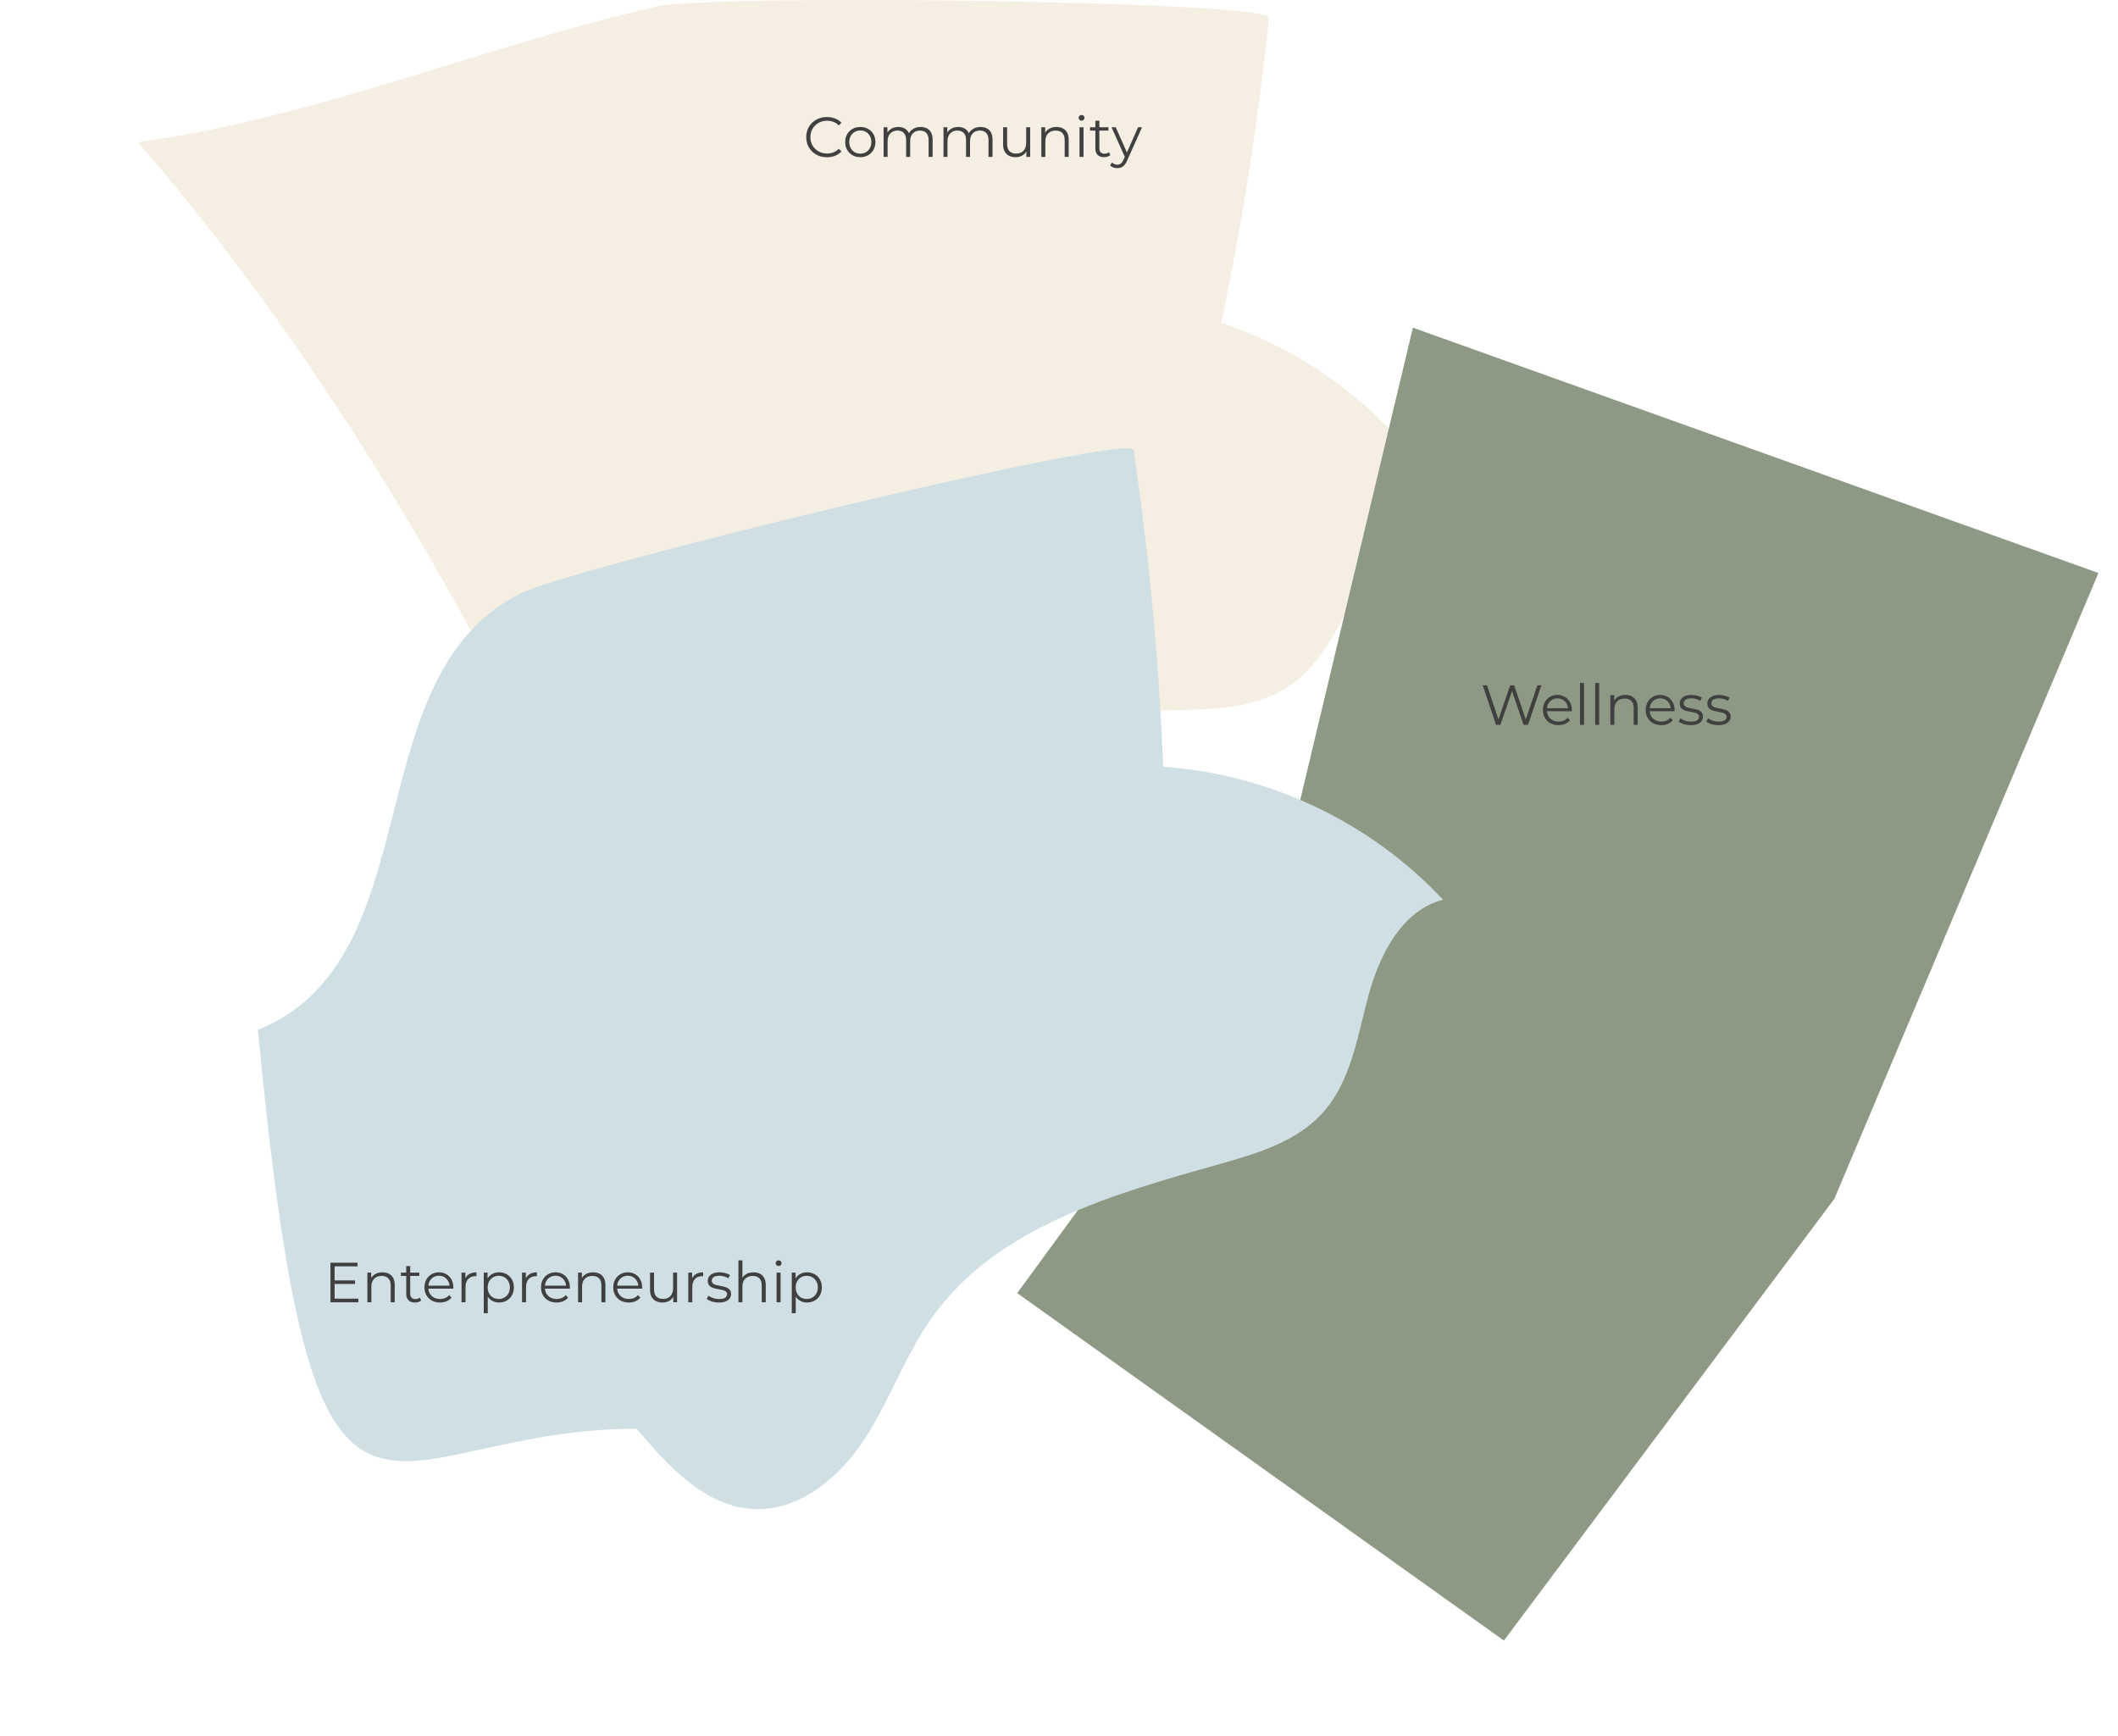
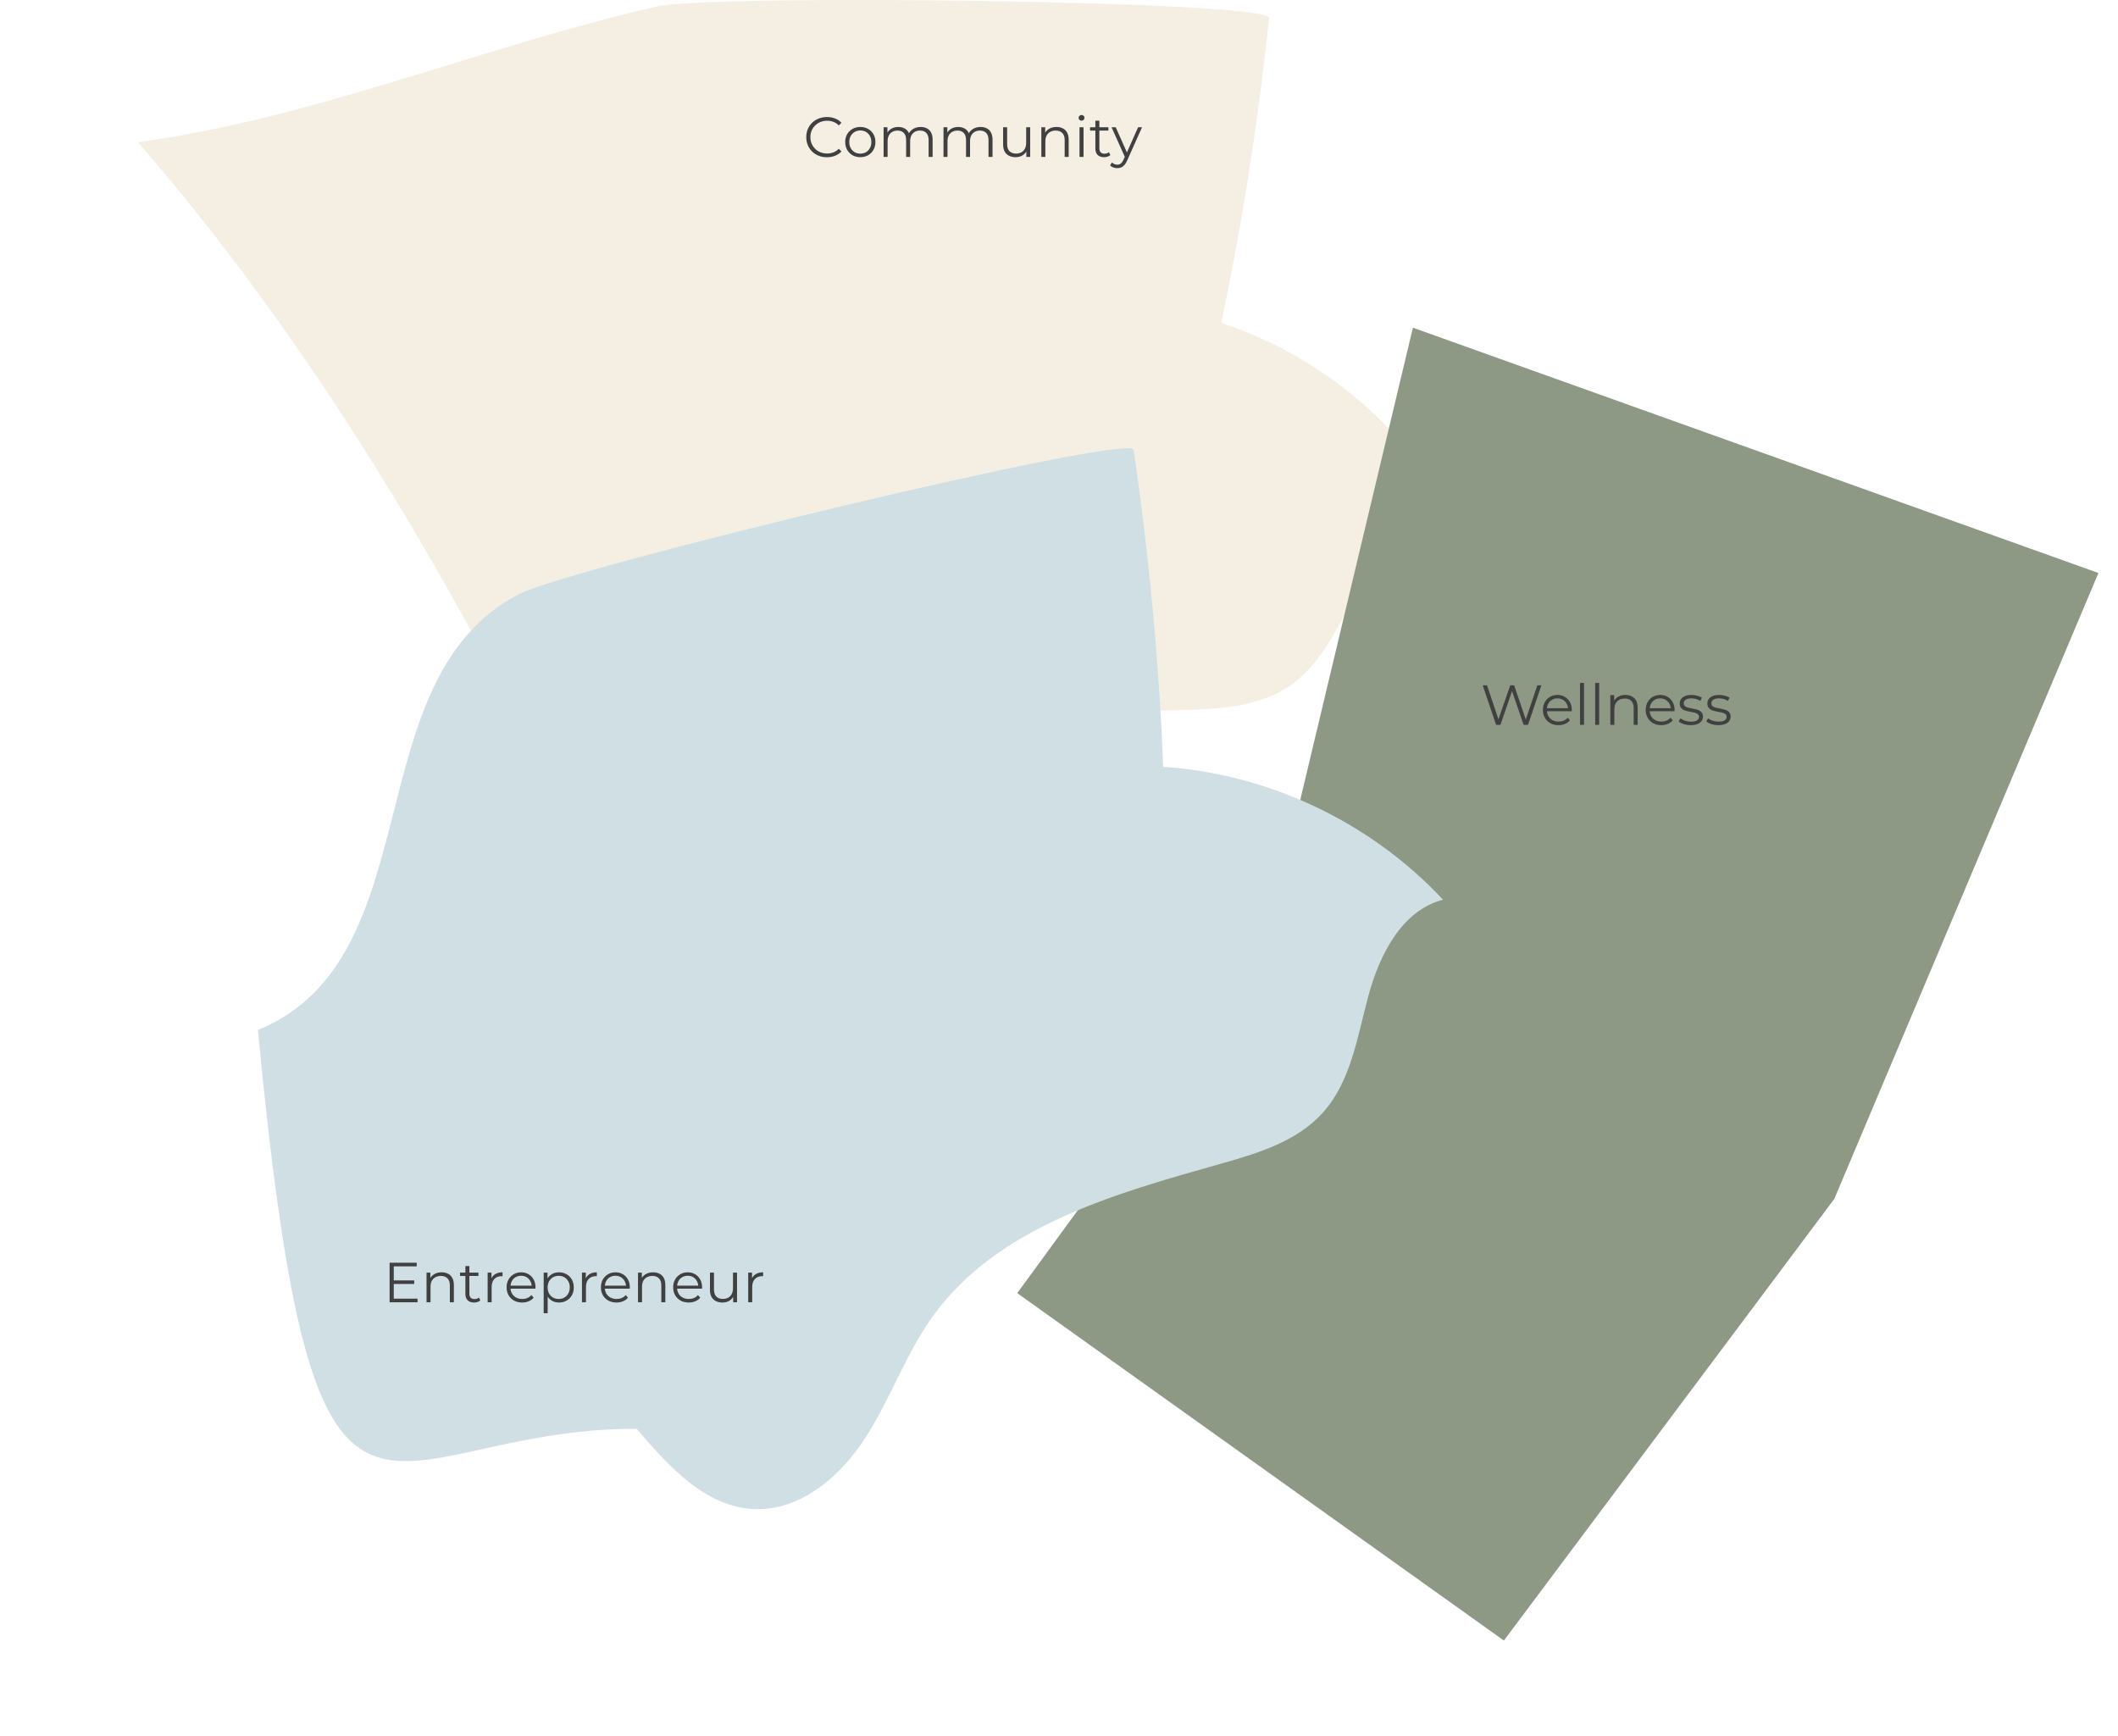
<svg xmlns="http://www.w3.org/2000/svg" width="675" height="553" viewBox="0 0 675 553" fill="none">
-   <path d="M404.428 5.686C401.057 38.34 395.973 70.812 389.196 102.928C420.278 113.056 447.206 135.391 462.908 164.081C449.796 164.151 439.742 175.67 433.312 187.094C426.873 198.518 421.59 211.489 410.693 218.775C400.9 225.321 388.44 225.973 376.666 226.278C342.151 227.164 304.43 227.982 278.102 250.343C267.275 259.541 259.35 271.712 248.949 281.38C238.539 291.056 223.958 298.298 210.341 294.247C195.821 289.926 187.818 274.816 181.18 261.193C143.746 184.329 99.977 109.952 44 45.339C101.924 37.245 153.591 14.745 209.551 2.043C227.025 -1.921 405.002 0.2 404.428 5.686Z" fill="#F4EEE3" />
-   <path d="M450.289 104.429C434.34 171.3 418.375 238.167 402.426 305.038C376.354 340.719 350.261 376.413 324.189 412.094C375.886 449.005 427.587 485.898 479.284 522.809C514.389 475.884 549.494 428.959 584.596 382.05C612.652 315.567 640.708 249.084 668.764 182.602C595.944 156.551 523.11 130.479 450.289 104.429Z" fill="#8D9984" />
-   <path d="M361.284 143.387C366.192 176.855 369.339 210.581 370.708 244.379C404.337 246.595 436.919 262.063 459.883 286.717C446.8 290.121 439.673 304.178 436.133 317.229C432.593 330.281 430.608 344.571 421.557 354.616C413.431 363.645 401.141 367.466 389.446 370.754C355.172 380.409 317.674 390.818 297.034 419.837C288.541 431.774 283.713 445.939 275.763 458.249C267.819 470.552 255.07 481.499 240.436 480.912C224.833 480.282 212.994 467.235 202.911 455.314C119.021 455.314 100.521 519.412 82.195 328.237C138.046 305.434 112.848 216.183 165.555 189.279C182.015 180.876 360.432 137.761 361.258 143.385L361.284 143.387Z" fill="#D0DFE4" />
+   <path d="M404.429 5.686C401.058 38.34 395.974 70.812 389.197 102.928C420.279 113.056 447.207 135.391 462.909 164.081C449.797 164.151 439.743 175.67 433.313 187.094C426.874 198.518 421.591 211.489 410.694 218.775C400.901 225.321 388.441 225.973 376.667 226.278C342.152 227.164 304.431 227.982 278.102 250.343C267.275 259.541 259.351 271.712 248.95 281.38C238.54 291.056 223.959 298.298 210.342 294.247C195.822 289.926 187.819 274.816 181.181 261.193C143.747 184.329 99.978 109.952 44.001 45.339C101.925 37.245 153.592 14.745 209.552 2.043C227.026 -1.921 405.003 0.2 404.429 5.686Z" fill="#F4EEE3" />
+   <path d="M450.289 104.429C434.34 171.3 418.375 238.167 402.426 305.038C376.354 340.72 350.261 376.414 324.189 412.095C375.886 449.005 427.587 485.899 479.284 522.809C514.389 475.884 549.494 428.959 584.596 382.051C612.652 315.568 640.708 249.085 668.764 182.602C595.944 156.551 523.11 130.48 450.289 104.429Z" fill="#8D9984" />
+   <path d="M361.284 143.387C366.192 176.855 369.339 210.581 370.708 244.379C404.337 246.596 436.919 262.063 459.883 286.718C446.8 290.121 439.673 304.178 436.133 317.23C432.593 330.281 430.608 344.571 421.557 354.616C413.431 363.646 401.141 367.466 389.446 370.755C355.172 380.41 317.674 390.819 297.034 419.837C288.541 431.774 283.713 445.939 275.763 458.249C267.819 470.553 255.07 481.499 240.436 480.913C224.833 480.283 212.994 467.235 202.911 455.315C119.021 455.315 100.521 519.413 82.195 328.237C138.046 305.434 112.848 216.183 165.555 189.28C182.015 180.876 360.432 137.761 361.258 143.385L361.284 143.387Z" fill="#D0DFE4" />
  <path d="M263.542 50.108C262.594 50.108 261.718 49.952 260.914 49.64C260.11 49.316 259.414 48.866 258.826 48.29C258.238 47.714 257.776 47.036 257.44 46.256C257.116 45.476 256.954 44.624 256.954 43.7C256.954 42.776 257.116 41.924 257.44 41.144C257.776 40.364 258.238 39.686 258.826 39.11C259.426 38.534 260.128 38.09 260.932 37.778C261.736 37.454 262.612 37.292 263.56 37.292C264.472 37.292 265.33 37.448 266.134 37.76C266.938 38.06 267.616 38.516 268.168 39.128L267.322 39.974C266.806 39.446 266.236 39.068 265.612 38.84C264.988 38.6 264.316 38.48 263.596 38.48C262.84 38.48 262.138 38.612 261.49 38.876C260.842 39.128 260.278 39.494 259.798 39.974C259.318 40.442 258.94 40.994 258.664 41.63C258.4 42.254 258.268 42.944 258.268 43.7C258.268 44.456 258.4 45.152 258.664 45.788C258.94 46.412 259.318 46.964 259.798 47.444C260.278 47.912 260.842 48.278 261.49 48.542C262.138 48.794 262.84 48.92 263.596 48.92C264.316 48.92 264.988 48.8 265.612 48.56C266.236 48.32 266.806 47.936 267.322 47.408L268.168 48.254C267.616 48.866 266.938 49.328 266.134 49.64C265.33 49.952 264.466 50.108 263.542 50.108ZM274.167 50.09C273.255 50.09 272.433 49.886 271.701 49.478C270.981 49.058 270.411 48.488 269.991 47.768C269.571 47.036 269.361 46.202 269.361 45.266C269.361 44.318 269.571 43.484 269.991 42.764C270.411 42.044 270.981 41.48 271.701 41.072C272.421 40.664 273.243 40.46 274.167 40.46C275.103 40.46 275.931 40.664 276.651 41.072C277.383 41.48 277.953 42.044 278.361 42.764C278.781 43.484 278.991 44.318 278.991 45.266C278.991 46.202 278.781 47.036 278.361 47.768C277.953 48.488 277.383 49.058 276.651 49.478C275.919 49.886 275.091 50.09 274.167 50.09ZM274.167 48.956C274.851 48.956 275.457 48.806 275.985 48.506C276.513 48.194 276.927 47.762 277.227 47.21C277.539 46.646 277.695 45.998 277.695 45.266C277.695 44.522 277.539 43.874 277.227 43.322C276.927 42.77 276.513 42.344 275.985 42.044C275.457 41.732 274.857 41.576 274.185 41.576C273.513 41.576 272.913 41.732 272.385 42.044C271.857 42.344 271.437 42.77 271.125 43.322C270.813 43.874 270.657 44.522 270.657 45.266C270.657 45.998 270.813 46.646 271.125 47.21C271.437 47.762 271.857 48.194 272.385 48.506C272.913 48.806 273.507 48.956 274.167 48.956ZM293.408 40.46C294.176 40.46 294.842 40.61 295.406 40.91C295.982 41.198 296.426 41.642 296.738 42.242C297.062 42.842 297.224 43.598 297.224 44.51V50H295.946V44.636C295.946 43.64 295.706 42.89 295.226 42.386C294.758 41.87 294.092 41.612 293.228 41.612C292.58 41.612 292.016 41.75 291.536 42.026C291.068 42.29 290.702 42.68 290.438 43.196C290.186 43.7 290.06 44.312 290.06 45.032V50H288.782V44.636C288.782 43.64 288.542 42.89 288.062 42.386C287.582 41.87 286.91 41.612 286.046 41.612C285.41 41.612 284.852 41.75 284.372 42.026C283.892 42.29 283.52 42.68 283.256 43.196C283.004 43.7 282.878 44.312 282.878 45.032V50H281.6V40.55H282.824V43.106L282.626 42.656C282.914 41.972 283.376 41.438 284.012 41.054C284.66 40.658 285.422 40.46 286.298 40.46C287.222 40.46 288.008 40.694 288.656 41.162C289.304 41.618 289.724 42.308 289.916 43.232L289.412 43.034C289.688 42.266 290.174 41.648 290.87 41.18C291.578 40.7 292.424 40.46 293.408 40.46ZM312.498 40.46C313.266 40.46 313.932 40.61 314.496 40.91C315.072 41.198 315.516 41.642 315.828 42.242C316.152 42.842 316.314 43.598 316.314 44.51V50H315.036V44.636C315.036 43.64 314.796 42.89 314.316 42.386C313.848 41.87 313.182 41.612 312.318 41.612C311.67 41.612 311.106 41.75 310.626 42.026C310.158 42.29 309.792 42.68 309.528 43.196C309.276 43.7 309.15 44.312 309.15 45.032V50H307.872V44.636C307.872 43.64 307.632 42.89 307.152 42.386C306.672 41.87 306 41.612 305.136 41.612C304.5 41.612 303.942 41.75 303.462 42.026C302.982 42.29 302.61 42.68 302.346 43.196C302.094 43.7 301.968 44.312 301.968 45.032V50H300.69V40.55H301.914V43.106L301.716 42.656C302.004 41.972 302.466 41.438 303.102 41.054C303.75 40.658 304.512 40.46 305.388 40.46C306.312 40.46 307.098 40.694 307.746 41.162C308.394 41.618 308.814 42.308 309.006 43.232L308.502 43.034C308.778 42.266 309.264 41.648 309.96 41.18C310.668 40.7 311.514 40.46 312.498 40.46ZM323.686 50.09C322.882 50.09 322.18 49.94 321.58 49.64C320.98 49.34 320.512 48.89 320.176 48.29C319.852 47.69 319.69 46.94 319.69 46.04V40.55H320.968V45.896C320.968 46.904 321.214 47.666 321.706 48.182C322.21 48.686 322.912 48.938 323.812 48.938C324.472 48.938 325.042 48.806 325.522 48.542C326.014 48.266 326.386 47.87 326.638 47.354C326.902 46.838 327.034 46.22 327.034 45.5V40.55H328.312V50H327.088V47.408L327.286 47.876C326.986 48.572 326.518 49.118 325.882 49.514C325.258 49.898 324.526 50.09 323.686 50.09ZM336.698 40.46C337.466 40.46 338.138 40.61 338.714 40.91C339.302 41.198 339.758 41.642 340.082 42.242C340.418 42.842 340.586 43.598 340.586 44.51V50H339.308V44.636C339.308 43.64 339.056 42.89 338.552 42.386C338.06 41.87 337.364 41.612 336.464 41.612C335.792 41.612 335.204 41.75 334.7 42.026C334.208 42.29 333.824 42.68 333.548 43.196C333.284 43.7 333.152 44.312 333.152 45.032V50H331.874V40.55H333.098V43.142L332.9 42.656C333.2 41.972 333.68 41.438 334.34 41.054C335 40.658 335.786 40.46 336.698 40.46ZM344.038 50V40.55H345.316V50H344.038ZM344.686 38.462C344.422 38.462 344.2 38.372 344.02 38.192C343.84 38.012 343.75 37.796 343.75 37.544C343.75 37.292 343.84 37.082 344.02 36.914C344.2 36.734 344.422 36.644 344.686 36.644C344.95 36.644 345.172 36.728 345.352 36.896C345.532 37.064 345.622 37.274 345.622 37.526C345.622 37.79 345.532 38.012 345.352 38.192C345.184 38.372 344.962 38.462 344.686 38.462ZM351.86 50.09C350.972 50.09 350.288 49.85 349.808 49.37C349.328 48.89 349.088 48.212 349.088 47.336V38.462H350.366V47.264C350.366 47.816 350.504 48.242 350.78 48.542C351.068 48.842 351.476 48.992 352.004 48.992C352.568 48.992 353.036 48.83 353.408 48.506L353.858 49.424C353.606 49.652 353.3 49.82 352.94 49.928C352.592 50.036 352.232 50.09 351.86 50.09ZM347.396 41.612V40.55H353.246V41.612H347.396ZM356.081 53.582C355.637 53.582 355.211 53.51 354.803 53.366C354.407 53.222 354.065 53.006 353.777 52.718L354.371 51.764C354.611 51.992 354.869 52.166 355.145 52.286C355.433 52.418 355.751 52.484 356.099 52.484C356.519 52.484 356.879 52.364 357.179 52.124C357.491 51.896 357.785 51.488 358.061 50.9L358.673 49.514L358.817 49.316L362.705 40.55H363.965L359.231 51.134C358.967 51.746 358.673 52.232 358.349 52.592C358.037 52.952 357.695 53.204 357.323 53.348C356.951 53.504 356.537 53.582 356.081 53.582ZM358.601 50.27L354.245 40.55H355.577L359.429 49.226L358.601 50.27Z" fill="#404040" />
-   <path d="M106.497 408.034H113.157V409.168H106.497V408.034ZM106.641 413.848H114.219V415H105.309V402.4H113.949V403.552H106.641V413.848ZM121.904 405.46C122.672 405.46 123.344 405.61 123.92 405.91C124.508 406.198 124.964 406.642 125.288 407.242C125.624 407.842 125.792 408.598 125.792 409.51V415H124.514V409.636C124.514 408.64 124.262 407.89 123.758 407.386C123.266 406.87 122.57 406.612 121.67 406.612C120.998 406.612 120.41 406.75 119.906 407.026C119.414 407.29 119.03 407.68 118.754 408.196C118.49 408.7 118.358 409.312 118.358 410.032V415H117.08V405.55H118.304V408.142L118.106 407.656C118.406 406.972 118.886 406.438 119.546 406.054C120.206 405.658 120.992 405.46 121.904 405.46ZM132.232 415.09C131.344 415.09 130.66 414.85 130.18 414.37C129.7 413.89 129.46 413.212 129.46 412.336V403.462H130.738V412.264C130.738 412.816 130.876 413.242 131.152 413.542C131.44 413.842 131.848 413.992 132.376 413.992C132.94 413.992 133.408 413.83 133.78 413.506L134.23 414.424C133.978 414.652 133.672 414.82 133.312 414.928C132.964 415.036 132.604 415.09 132.232 415.09ZM127.768 406.612V405.55H133.618V406.612H127.768ZM140.236 415.09C139.252 415.09 138.388 414.886 137.644 414.478C136.9 414.058 136.318 413.488 135.898 412.768C135.478 412.036 135.268 411.202 135.268 410.266C135.268 409.33 135.466 408.502 135.862 407.782C136.27 407.062 136.822 406.498 137.518 406.09C138.226 405.67 139.018 405.46 139.894 405.46C140.782 405.46 141.568 405.664 142.252 406.072C142.948 406.468 143.494 407.032 143.89 407.764C144.286 408.484 144.484 409.318 144.484 410.266C144.484 410.326 144.478 410.392 144.466 410.464C144.466 410.524 144.466 410.59 144.466 410.662H136.24V409.708H143.782L143.278 410.086C143.278 409.402 143.128 408.796 142.828 408.268C142.54 407.728 142.144 407.308 141.64 407.008C141.136 406.708 140.554 406.558 139.894 406.558C139.246 406.558 138.664 406.708 138.148 407.008C137.632 407.308 137.23 407.728 136.942 408.268C136.654 408.808 136.51 409.426 136.51 410.122V410.32C136.51 411.04 136.666 411.676 136.978 412.228C137.302 412.768 137.746 413.194 138.31 413.506C138.886 413.806 139.54 413.956 140.272 413.956C140.848 413.956 141.382 413.854 141.874 413.65C142.378 413.446 142.81 413.134 143.17 412.714L143.89 413.542C143.47 414.046 142.942 414.43 142.306 414.694C141.682 414.958 140.992 415.09 140.236 415.09ZM147.086 415V405.55H148.31V408.124L148.184 407.674C148.448 406.954 148.892 406.408 149.516 406.036C150.14 405.652 150.914 405.46 151.838 405.46V406.702C151.79 406.702 151.742 406.702 151.694 406.702C151.646 406.69 151.598 406.684 151.55 406.684C150.554 406.684 149.774 406.99 149.21 407.602C148.646 408.202 148.364 409.06 148.364 410.176V415H147.086ZM159.048 415.09C158.232 415.09 157.494 414.904 156.834 414.532C156.174 414.148 155.646 413.602 155.25 412.894C154.866 412.174 154.674 411.298 154.674 410.266C154.674 409.234 154.866 408.364 155.25 407.656C155.634 406.936 156.156 406.39 156.816 406.018C157.476 405.646 158.22 405.46 159.048 405.46C159.948 405.46 160.752 405.664 161.46 406.072C162.18 406.468 162.744 407.032 163.152 407.764C163.56 408.484 163.764 409.318 163.764 410.266C163.764 411.226 163.56 412.066 163.152 412.786C162.744 413.506 162.18 414.07 161.46 414.478C160.752 414.886 159.948 415.09 159.048 415.09ZM154.17 418.492V405.55H155.394V408.394L155.268 410.284L155.448 412.192V418.492H154.17ZM158.958 413.956C159.63 413.956 160.23 413.806 160.758 413.506C161.286 413.194 161.706 412.762 162.018 412.21C162.33 411.646 162.486 410.998 162.486 410.266C162.486 409.534 162.33 408.892 162.018 408.34C161.706 407.788 161.286 407.356 160.758 407.044C160.23 406.732 159.63 406.576 158.958 406.576C158.286 406.576 157.68 406.732 157.14 407.044C156.612 407.356 156.192 407.788 155.88 408.34C155.58 408.892 155.43 409.534 155.43 410.266C155.43 410.998 155.58 411.646 155.88 412.21C156.192 412.762 156.612 413.194 157.14 413.506C157.68 413.806 158.286 413.956 158.958 413.956ZM166.369 415V405.55H167.593V408.124L167.467 407.674C167.731 406.954 168.175 406.408 168.799 406.036C169.423 405.652 170.197 405.46 171.121 405.46V406.702C171.073 406.702 171.025 406.702 170.977 406.702C170.929 406.69 170.881 406.684 170.833 406.684C169.837 406.684 169.057 406.99 168.493 407.602C167.929 408.202 167.647 409.06 167.647 410.176V415H166.369ZM177.379 415.09C176.395 415.09 175.531 414.886 174.787 414.478C174.043 414.058 173.461 413.488 173.041 412.768C172.621 412.036 172.411 411.202 172.411 410.266C172.411 409.33 172.609 408.502 173.005 407.782C173.413 407.062 173.965 406.498 174.661 406.09C175.369 405.67 176.161 405.46 177.037 405.46C177.925 405.46 178.711 405.664 179.395 406.072C180.091 406.468 180.637 407.032 181.033 407.764C181.429 408.484 181.627 409.318 181.627 410.266C181.627 410.326 181.621 410.392 181.609 410.464C181.609 410.524 181.609 410.59 181.609 410.662H173.383V409.708H180.925L180.421 410.086C180.421 409.402 180.271 408.796 179.971 408.268C179.683 407.728 179.287 407.308 178.783 407.008C178.279 406.708 177.697 406.558 177.037 406.558C176.389 406.558 175.807 406.708 175.291 407.008C174.775 407.308 174.373 407.728 174.085 408.268C173.797 408.808 173.653 409.426 173.653 410.122V410.32C173.653 411.04 173.809 411.676 174.121 412.228C174.445 412.768 174.889 413.194 175.453 413.506C176.029 413.806 176.683 413.956 177.415 413.956C177.991 413.956 178.525 413.854 179.017 413.65C179.521 413.446 179.953 413.134 180.313 412.714L181.033 413.542C180.613 414.046 180.085 414.43 179.449 414.694C178.825 414.958 178.135 415.09 177.379 415.09ZM189.052 405.46C189.82 405.46 190.492 405.61 191.068 405.91C191.656 406.198 192.112 406.642 192.436 407.242C192.772 407.842 192.94 408.598 192.94 409.51V415H191.662V409.636C191.662 408.64 191.41 407.89 190.906 407.386C190.414 406.87 189.718 406.612 188.818 406.612C188.146 406.612 187.558 406.75 187.054 407.026C186.562 407.29 186.178 407.68 185.902 408.196C185.638 408.7 185.506 409.312 185.506 410.032V415H184.228V405.55H185.452V408.142L185.254 407.656C185.554 406.972 186.034 406.438 186.694 406.054C187.354 405.658 188.14 405.46 189.052 405.46ZM200.406 415.09C199.422 415.09 198.558 414.886 197.814 414.478C197.07 414.058 196.488 413.488 196.068 412.768C195.648 412.036 195.438 411.202 195.438 410.266C195.438 409.33 195.636 408.502 196.032 407.782C196.44 407.062 196.992 406.498 197.688 406.09C198.396 405.67 199.188 405.46 200.064 405.46C200.952 405.46 201.738 405.664 202.422 406.072C203.118 406.468 203.664 407.032 204.06 407.764C204.456 408.484 204.654 409.318 204.654 410.266C204.654 410.326 204.648 410.392 204.636 410.464C204.636 410.524 204.636 410.59 204.636 410.662H196.41V409.708H203.952L203.448 410.086C203.448 409.402 203.298 408.796 202.998 408.268C202.71 407.728 202.314 407.308 201.81 407.008C201.306 406.708 200.724 406.558 200.064 406.558C199.416 406.558 198.834 406.708 198.318 407.008C197.802 407.308 197.4 407.728 197.112 408.268C196.824 408.808 196.68 409.426 196.68 410.122V410.32C196.68 411.04 196.836 411.676 197.148 412.228C197.472 412.768 197.916 413.194 198.48 413.506C199.056 413.806 199.71 413.956 200.442 413.956C201.018 413.956 201.552 413.854 202.044 413.65C202.548 413.446 202.98 413.134 203.34 412.714L204.06 413.542C203.64 414.046 203.112 414.43 202.476 414.694C201.852 414.958 201.162 415.09 200.406 415.09ZM211.162 415.09C210.358 415.09 209.656 414.94 209.056 414.64C208.456 414.34 207.988 413.89 207.652 413.29C207.328 412.69 207.166 411.94 207.166 411.04V405.55H208.444V410.896C208.444 411.904 208.69 412.666 209.182 413.182C209.686 413.686 210.388 413.938 211.288 413.938C211.948 413.938 212.518 413.806 212.998 413.542C213.49 413.266 213.862 412.87 214.114 412.354C214.378 411.838 214.51 411.22 214.51 410.5V405.55H215.788V415H214.564V412.408L214.762 412.876C214.462 413.572 213.994 414.118 213.358 414.514C212.734 414.898 212.002 415.09 211.162 415.09ZM219.349 415V405.55H220.573V408.124L220.447 407.674C220.711 406.954 221.155 406.408 221.779 406.036C222.403 405.652 223.177 405.46 224.101 405.46V406.702C224.053 406.702 224.005 406.702 223.957 406.702C223.909 406.69 223.861 406.684 223.813 406.684C222.817 406.684 222.037 406.99 221.473 407.602C220.909 408.202 220.627 409.06 220.627 410.176V415H219.349ZM229.077 415.09C228.297 415.09 227.559 414.982 226.863 414.766C226.167 414.538 225.621 414.256 225.225 413.92L225.801 412.912C226.185 413.2 226.677 413.452 227.277 413.668C227.877 413.872 228.507 413.974 229.167 413.974C230.067 413.974 230.715 413.836 231.111 413.56C231.507 413.272 231.705 412.894 231.705 412.426C231.705 412.078 231.591 411.808 231.363 411.616C231.147 411.412 230.859 411.262 230.499 411.166C230.139 411.058 229.737 410.968 229.293 410.896C228.849 410.824 228.405 410.74 227.961 410.644C227.529 410.548 227.133 410.41 226.773 410.23C226.413 410.038 226.119 409.78 225.891 409.456C225.675 409.132 225.567 408.7 225.567 408.16C225.567 407.644 225.711 407.182 225.999 406.774C226.287 406.366 226.707 406.048 227.259 405.82C227.823 405.58 228.507 405.46 229.311 405.46C229.923 405.46 230.535 405.544 231.147 405.712C231.759 405.868 232.263 406.078 232.659 406.342L232.101 407.368C231.681 407.08 231.231 406.876 230.751 406.756C230.271 406.624 229.791 406.558 229.311 406.558C228.459 406.558 227.829 406.708 227.421 407.008C227.025 407.296 226.827 407.668 226.827 408.124C226.827 408.484 226.935 408.766 227.151 408.97C227.379 409.174 227.673 409.336 228.033 409.456C228.405 409.564 228.807 409.654 229.239 409.726C229.683 409.798 230.121 409.888 230.553 409.996C230.997 410.092 231.399 410.23 231.759 410.41C232.131 410.578 232.425 410.824 232.641 411.148C232.869 411.46 232.983 411.874 232.983 412.39C232.983 412.942 232.827 413.422 232.515 413.83C232.215 414.226 231.771 414.538 231.183 414.766C230.607 414.982 229.905 415.09 229.077 415.09ZM240.152 405.46C240.92 405.46 241.592 405.61 242.168 405.91C242.756 406.198 243.212 406.642 243.536 407.242C243.872 407.842 244.04 408.598 244.04 409.51V415H242.762V409.636C242.762 408.64 242.51 407.89 242.006 407.386C241.514 406.87 240.818 406.612 239.918 406.612C239.246 406.612 238.658 406.75 238.154 407.026C237.662 407.29 237.278 407.68 237.002 408.196C236.738 408.7 236.606 409.312 236.606 410.032V415H235.328V401.644H236.606V408.142L236.354 407.656C236.654 406.972 237.134 406.438 237.794 406.054C238.454 405.658 239.24 405.46 240.152 405.46ZM247.492 415V405.55H248.77V415H247.492ZM248.14 403.462C247.876 403.462 247.654 403.372 247.474 403.192C247.294 403.012 247.204 402.796 247.204 402.544C247.204 402.292 247.294 402.082 247.474 401.914C247.654 401.734 247.876 401.644 248.14 401.644C248.404 401.644 248.626 401.728 248.806 401.896C248.986 402.064 249.076 402.274 249.076 402.526C249.076 402.79 248.986 403.012 248.806 403.192C248.638 403.372 248.416 403.462 248.14 403.462ZM257.204 415.09C256.388 415.09 255.65 414.904 254.99 414.532C254.33 414.148 253.802 413.602 253.406 412.894C253.022 412.174 252.83 411.298 252.83 410.266C252.83 409.234 253.022 408.364 253.406 407.656C253.79 406.936 254.312 406.39 254.972 406.018C255.632 405.646 256.376 405.46 257.204 405.46C258.104 405.46 258.908 405.664 259.616 406.072C260.336 406.468 260.9 407.032 261.308 407.764C261.716 408.484 261.92 409.318 261.92 410.266C261.92 411.226 261.716 412.066 261.308 412.786C260.9 413.506 260.336 414.07 259.616 414.478C258.908 414.886 258.104 415.09 257.204 415.09ZM252.326 418.492V405.55H253.55V408.394L253.424 410.284L253.604 412.192V418.492H252.326ZM257.114 413.956C257.786 413.956 258.386 413.806 258.914 413.506C259.442 413.194 259.862 412.762 260.174 412.21C260.486 411.646 260.642 410.998 260.642 410.266C260.642 409.534 260.486 408.892 260.174 408.34C259.862 407.788 259.442 407.356 258.914 407.044C258.386 406.732 257.786 406.576 257.114 406.576C256.442 406.576 255.836 406.732 255.296 407.044C254.768 407.356 254.348 407.788 254.036 408.34C253.736 408.892 253.586 409.534 253.586 410.266C253.586 410.998 253.736 411.646 254.036 412.21C254.348 412.762 254.768 413.194 255.296 413.506C255.836 413.806 256.442 413.956 257.114 413.956Z" fill="#404040" />
+   <path d="M125.349 408.034H132.009V409.168H125.349V408.034ZM125.493 413.848H133.071V415H124.161V402.4H132.801V403.552H125.493V413.848ZM140.756 405.46C141.524 405.46 142.196 405.61 142.772 405.91C143.36 406.198 143.816 406.642 144.14 407.242C144.476 407.842 144.644 408.598 144.644 409.51V415H143.366V409.636C143.366 408.64 143.114 407.89 142.61 407.386C142.118 406.87 141.422 406.612 140.522 406.612C139.85 406.612 139.262 406.75 138.758 407.026C138.266 407.29 137.882 407.68 137.606 408.196C137.342 408.7 137.21 409.312 137.21 410.032V415H135.932V405.55H137.156V408.142L136.958 407.656C137.258 406.972 137.738 406.438 138.398 406.054C139.058 405.658 139.844 405.46 140.756 405.46ZM151.084 415.09C150.196 415.09 149.512 414.85 149.032 414.37C148.552 413.89 148.312 413.212 148.312 412.336V403.462H149.59V412.264C149.59 412.816 149.728 413.242 150.004 413.542C150.292 413.842 150.7 413.992 151.228 413.992C151.792 413.992 152.26 413.83 152.632 413.506L153.082 414.424C152.83 414.652 152.524 414.82 152.164 414.928C151.816 415.036 151.456 415.09 151.084 415.09ZM146.62 406.612V405.55H152.47V406.612H146.62ZM155.409 415V405.55H156.633V408.124L156.507 407.674C156.771 406.954 157.215 406.408 157.839 406.036C158.463 405.652 159.237 405.46 160.161 405.46V406.702C160.113 406.702 160.065 406.702 160.017 406.702C159.969 406.69 159.921 406.684 159.873 406.684C158.877 406.684 158.097 406.99 157.533 407.602C156.969 408.202 156.687 409.06 156.687 410.176V415H155.409ZM166.419 415.09C165.435 415.09 164.571 414.886 163.827 414.478C163.083 414.058 162.501 413.488 162.081 412.768C161.661 412.036 161.451 411.202 161.451 410.266C161.451 409.33 161.649 408.502 162.045 407.782C162.453 407.062 163.005 406.498 163.701 406.09C164.409 405.67 165.201 405.46 166.077 405.46C166.965 405.46 167.751 405.664 168.435 406.072C169.131 406.468 169.677 407.032 170.073 407.764C170.469 408.484 170.667 409.318 170.667 410.266C170.667 410.326 170.661 410.392 170.649 410.464C170.649 410.524 170.649 410.59 170.649 410.662H162.423V409.708H169.965L169.461 410.086C169.461 409.402 169.311 408.796 169.011 408.268C168.723 407.728 168.327 407.308 167.823 407.008C167.319 406.708 166.737 406.558 166.077 406.558C165.429 406.558 164.847 406.708 164.331 407.008C163.815 407.308 163.413 407.728 163.125 408.268C162.837 408.808 162.693 409.426 162.693 410.122V410.32C162.693 411.04 162.849 411.676 163.161 412.228C163.485 412.768 163.929 413.194 164.493 413.506C165.069 413.806 165.723 413.956 166.455 413.956C167.031 413.956 167.565 413.854 168.057 413.65C168.561 413.446 168.993 413.134 169.353 412.714L170.073 413.542C169.653 414.046 169.125 414.43 168.489 414.694C167.865 414.958 167.175 415.09 166.419 415.09ZM178.146 415.09C177.33 415.09 176.592 414.904 175.932 414.532C175.272 414.148 174.744 413.602 174.348 412.894C173.964 412.174 173.772 411.298 173.772 410.266C173.772 409.234 173.964 408.364 174.348 407.656C174.732 406.936 175.254 406.39 175.914 406.018C176.574 405.646 177.318 405.46 178.146 405.46C179.046 405.46 179.85 405.664 180.558 406.072C181.278 406.468 181.842 407.032 182.25 407.764C182.658 408.484 182.862 409.318 182.862 410.266C182.862 411.226 182.658 412.066 182.25 412.786C181.842 413.506 181.278 414.07 180.558 414.478C179.85 414.886 179.046 415.09 178.146 415.09ZM173.268 418.492V405.55H174.492V408.394L174.366 410.284L174.546 412.192V418.492H173.268ZM178.056 413.956C178.728 413.956 179.328 413.806 179.856 413.506C180.384 413.194 180.804 412.762 181.116 412.21C181.428 411.646 181.584 410.998 181.584 410.266C181.584 409.534 181.428 408.892 181.116 408.34C180.804 407.788 180.384 407.356 179.856 407.044C179.328 406.732 178.728 406.576 178.056 406.576C177.384 406.576 176.778 406.732 176.238 407.044C175.71 407.356 175.29 407.788 174.978 408.34C174.678 408.892 174.528 409.534 174.528 410.266C174.528 410.998 174.678 411.646 174.978 412.21C175.29 412.762 175.71 413.194 176.238 413.506C176.778 413.806 177.384 413.956 178.056 413.956ZM185.468 415V405.55H186.692V408.124L186.566 407.674C186.83 406.954 187.274 406.408 187.898 406.036C188.522 405.652 189.296 405.46 190.22 405.46V406.702C190.172 406.702 190.124 406.702 190.076 406.702C190.028 406.69 189.98 406.684 189.932 406.684C188.936 406.684 188.156 406.99 187.592 407.602C187.028 408.202 186.746 409.06 186.746 410.176V415H185.468ZM196.478 415.09C195.494 415.09 194.63 414.886 193.886 414.478C193.142 414.058 192.56 413.488 192.14 412.768C191.72 412.036 191.51 411.202 191.51 410.266C191.51 409.33 191.708 408.502 192.104 407.782C192.512 407.062 193.064 406.498 193.76 406.09C194.468 405.67 195.26 405.46 196.136 405.46C197.024 405.46 197.81 405.664 198.494 406.072C199.19 406.468 199.736 407.032 200.132 407.764C200.528 408.484 200.726 409.318 200.726 410.266C200.726 410.326 200.72 410.392 200.708 410.464C200.708 410.524 200.708 410.59 200.708 410.662H192.482V409.708H200.024L199.52 410.086C199.52 409.402 199.37 408.796 199.07 408.268C198.782 407.728 198.386 407.308 197.882 407.008C197.378 406.708 196.796 406.558 196.136 406.558C195.488 406.558 194.906 406.708 194.39 407.008C193.874 407.308 193.472 407.728 193.184 408.268C192.896 408.808 192.752 409.426 192.752 410.122V410.32C192.752 411.04 192.908 411.676 193.22 412.228C193.544 412.768 193.988 413.194 194.552 413.506C195.128 413.806 195.782 413.956 196.514 413.956C197.09 413.956 197.624 413.854 198.116 413.65C198.62 413.446 199.052 413.134 199.412 412.714L200.132 413.542C199.712 414.046 199.184 414.43 198.548 414.694C197.924 414.958 197.234 415.09 196.478 415.09ZM208.151 405.46C208.919 405.46 209.591 405.61 210.167 405.91C210.755 406.198 211.211 406.642 211.535 407.242C211.871 407.842 212.039 408.598 212.039 409.51V415H210.761V409.636C210.761 408.64 210.509 407.89 210.005 407.386C209.513 406.87 208.817 406.612 207.917 406.612C207.245 406.612 206.657 406.75 206.153 407.026C205.661 407.29 205.277 407.68 205.001 408.196C204.737 408.7 204.605 409.312 204.605 410.032V415H203.327V405.55H204.551V408.142L204.353 407.656C204.653 406.972 205.133 406.438 205.793 406.054C206.453 405.658 207.239 405.46 208.151 405.46ZM219.505 415.09C218.521 415.09 217.657 414.886 216.913 414.478C216.169 414.058 215.587 413.488 215.167 412.768C214.747 412.036 214.537 411.202 214.537 410.266C214.537 409.33 214.735 408.502 215.131 407.782C215.539 407.062 216.091 406.498 216.787 406.09C217.495 405.67 218.287 405.46 219.163 405.46C220.051 405.46 220.837 405.664 221.521 406.072C222.217 406.468 222.763 407.032 223.159 407.764C223.555 408.484 223.753 409.318 223.753 410.266C223.753 410.326 223.747 410.392 223.735 410.464C223.735 410.524 223.735 410.59 223.735 410.662H215.509V409.708H223.051L222.547 410.086C222.547 409.402 222.397 408.796 222.097 408.268C221.809 407.728 221.413 407.308 220.909 407.008C220.405 406.708 219.823 406.558 219.163 406.558C218.515 406.558 217.933 406.708 217.417 407.008C216.901 407.308 216.499 407.728 216.211 408.268C215.923 408.808 215.779 409.426 215.779 410.122V410.32C215.779 411.04 215.935 411.676 216.247 412.228C216.571 412.768 217.015 413.194 217.579 413.506C218.155 413.806 218.809 413.956 219.541 413.956C220.117 413.956 220.651 413.854 221.143 413.65C221.647 413.446 222.079 413.134 222.439 412.714L223.159 413.542C222.739 414.046 222.211 414.43 221.575 414.694C220.951 414.958 220.261 415.09 219.505 415.09ZM230.26 415.09C229.456 415.09 228.754 414.94 228.154 414.64C227.554 414.34 227.086 413.89 226.75 413.29C226.426 412.69 226.264 411.94 226.264 411.04V405.55H227.542V410.896C227.542 411.904 227.788 412.666 228.28 413.182C228.784 413.686 229.486 413.938 230.386 413.938C231.046 413.938 231.616 413.806 232.096 413.542C232.588 413.266 232.96 412.87 233.212 412.354C233.476 411.838 233.608 411.22 233.608 410.5V405.55H234.886V415H233.662V412.408L233.86 412.876C233.56 413.572 233.092 414.118 232.456 414.514C231.832 414.898 231.1 415.09 230.26 415.09ZM238.448 415V405.55H239.672V408.124L239.546 407.674C239.81 406.954 240.254 406.408 240.878 406.036C241.502 405.652 242.276 405.46 243.2 405.46V406.702C243.152 406.702 243.104 406.702 243.056 406.702C243.008 406.69 242.96 406.684 242.912 406.684C241.916 406.684 241.136 406.99 240.572 407.602C240.008 408.202 239.726 409.06 239.726 410.176V415H238.448Z" fill="#404040" />
  <path d="M491.228 218.4L486.98 231H485.576L481.886 220.254L478.178 231H476.792L472.544 218.4H473.912L477.548 229.236L481.31 218.4H482.552L486.26 229.29L489.95 218.4H491.228ZM500.923 226.662H493.003C493.075 227.646 493.453 228.444 494.137 229.056C494.821 229.656 495.685 229.956 496.729 229.956C497.317 229.956 497.857 229.854 498.349 229.65C498.841 229.434 499.267 229.122 499.627 228.714L500.347 229.542C499.927 230.046 499.399 230.43 498.763 230.694C498.139 230.958 497.449 231.09 496.693 231.09C495.721 231.09 494.857 230.886 494.101 230.478C493.357 230.058 492.775 229.482 492.355 228.75C491.935 228.018 491.725 227.19 491.725 226.266C491.725 225.342 491.923 224.514 492.319 223.782C492.727 223.05 493.279 222.48 493.975 222.072C494.683 221.664 495.475 221.46 496.351 221.46C497.227 221.46 498.013 221.664 498.709 222.072C499.405 222.48 499.951 223.05 500.347 223.782C500.743 224.502 500.941 225.33 500.941 226.266L500.923 226.662ZM496.351 222.558C495.439 222.558 494.671 222.852 494.047 223.44C493.435 224.016 493.087 224.772 493.003 225.708H499.717C499.633 224.772 499.279 224.016 498.655 223.44C498.043 222.852 497.275 222.558 496.351 222.558ZM503.543 217.644H504.821V231H503.543V217.644ZM508.377 217.644H509.655V231H508.377V217.644ZM518.035 221.46C519.223 221.46 520.165 221.808 520.861 222.504C521.569 223.188 521.923 224.19 521.923 225.51V231H520.645V225.636C520.645 224.652 520.399 223.902 519.907 223.386C519.415 222.87 518.713 222.612 517.801 222.612C516.781 222.612 515.971 222.918 515.371 223.53C514.783 224.13 514.489 224.964 514.489 226.032V231H513.211V221.532H514.435V223.278C514.783 222.702 515.263 222.258 515.875 221.946C516.499 221.622 517.219 221.46 518.035 221.46ZM533.672 226.662H525.752C525.824 227.646 526.202 228.444 526.886 229.056C527.57 229.656 528.434 229.956 529.478 229.956C530.066 229.956 530.606 229.854 531.098 229.65C531.59 229.434 532.016 229.122 532.376 228.714L533.096 229.542C532.676 230.046 532.148 230.43 531.512 230.694C530.888 230.958 530.198 231.09 529.442 231.09C528.47 231.09 527.606 230.886 526.85 230.478C526.106 230.058 525.524 229.482 525.104 228.75C524.684 228.018 524.474 227.19 524.474 226.266C524.474 225.342 524.672 224.514 525.068 223.782C525.476 223.05 526.028 222.48 526.724 222.072C527.432 221.664 528.224 221.46 529.1 221.46C529.976 221.46 530.762 221.664 531.458 222.072C532.154 222.48 532.7 223.05 533.096 223.782C533.492 224.502 533.69 225.33 533.69 226.266L533.672 226.662ZM529.1 222.558C528.188 222.558 527.42 222.852 526.796 223.44C526.184 224.016 525.836 224.772 525.752 225.708H532.466C532.382 224.772 532.028 224.016 531.404 223.44C530.792 222.852 530.024 222.558 529.1 222.558ZM538.829 231.09C538.061 231.09 537.323 230.982 536.615 230.766C535.919 230.538 535.373 230.256 534.977 229.92L535.553 228.912C535.949 229.224 536.447 229.482 537.047 229.686C537.647 229.878 538.271 229.974 538.919 229.974C539.783 229.974 540.419 229.842 540.827 229.578C541.247 229.302 541.457 228.918 541.457 228.426C541.457 228.078 541.343 227.808 541.115 227.616C540.887 227.412 540.599 227.262 540.251 227.166C539.903 227.058 539.441 226.956 538.865 226.86C538.097 226.716 537.479 226.572 537.011 226.428C536.543 226.272 536.141 226.014 535.805 225.654C535.481 225.294 535.319 224.796 535.319 224.16C535.319 223.368 535.649 222.72 536.309 222.216C536.969 221.712 537.887 221.46 539.063 221.46C539.675 221.46 540.287 221.544 540.899 221.712C541.511 221.868 542.015 222.078 542.411 222.342L541.853 223.368C541.073 222.828 540.143 222.558 539.063 222.558C538.247 222.558 537.629 222.702 537.209 222.99C536.801 223.278 536.597 223.656 536.597 224.124C536.597 224.484 536.711 224.772 536.939 224.988C537.179 225.204 537.473 225.366 537.821 225.474C538.169 225.57 538.649 225.672 539.261 225.78C540.017 225.924 540.623 226.068 541.079 226.212C541.535 226.356 541.925 226.602 542.249 226.95C542.573 227.298 542.735 227.778 542.735 228.39C542.735 229.218 542.387 229.878 541.691 230.37C541.007 230.85 540.053 231.09 538.829 231.09ZM547.635 231.09C546.867 231.09 546.129 230.982 545.421 230.766C544.725 230.538 544.179 230.256 543.783 229.92L544.359 228.912C544.755 229.224 545.253 229.482 545.853 229.686C546.453 229.878 547.077 229.974 547.725 229.974C548.589 229.974 549.225 229.842 549.633 229.578C550.053 229.302 550.263 228.918 550.263 228.426C550.263 228.078 550.149 227.808 549.921 227.616C549.693 227.412 549.405 227.262 549.057 227.166C548.709 227.058 548.247 226.956 547.671 226.86C546.903 226.716 546.285 226.572 545.817 226.428C545.349 226.272 544.947 226.014 544.611 225.654C544.287 225.294 544.125 224.796 544.125 224.16C544.125 223.368 544.455 222.72 545.115 222.216C545.775 221.712 546.693 221.46 547.869 221.46C548.481 221.46 549.093 221.544 549.705 221.712C550.317 221.868 550.821 222.078 551.217 222.342L550.659 223.368C549.879 222.828 548.949 222.558 547.869 222.558C547.053 222.558 546.435 222.702 546.015 222.99C545.607 223.278 545.403 223.656 545.403 224.124C545.403 224.484 545.517 224.772 545.745 224.988C545.985 225.204 546.279 225.366 546.627 225.474C546.975 225.57 547.455 225.672 548.067 225.78C548.823 225.924 549.429 226.068 549.885 226.212C550.341 226.356 550.731 226.602 551.055 226.95C551.379 227.298 551.541 227.778 551.541 228.39C551.541 229.218 551.193 229.878 550.497 230.37C549.813 230.85 548.859 231.09 547.635 231.09Z" fill="#404040" />
</svg>
